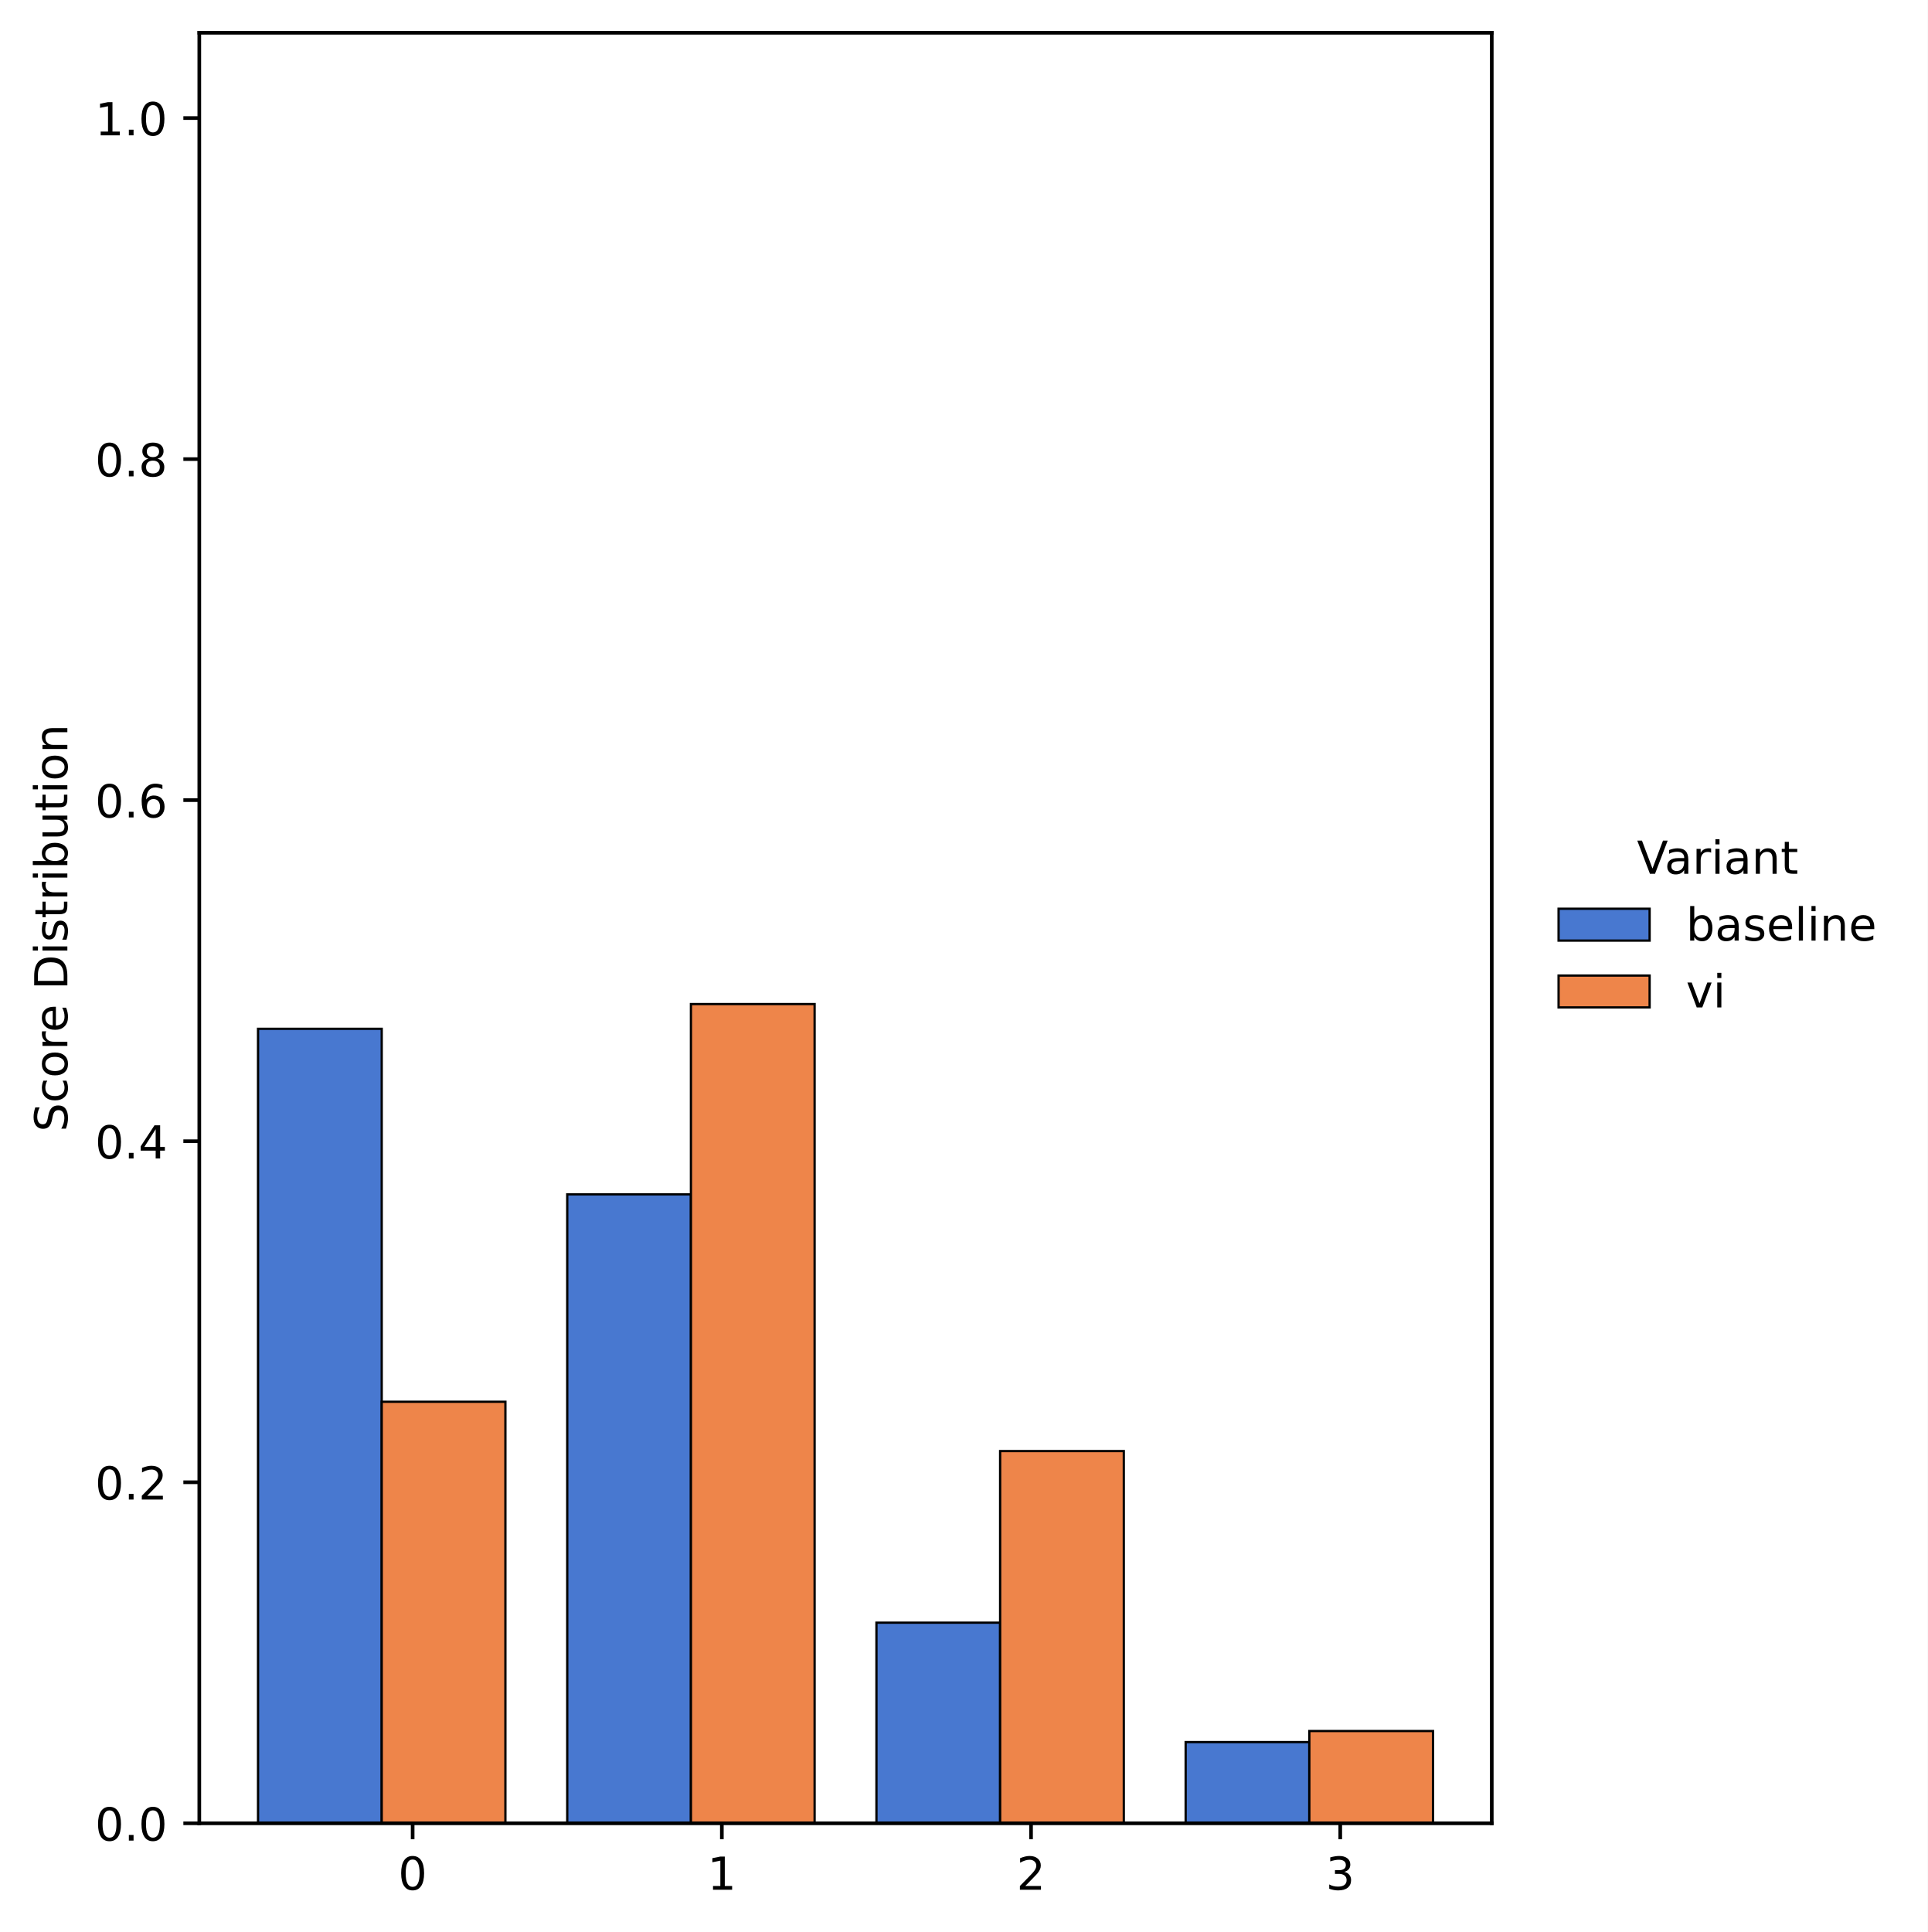
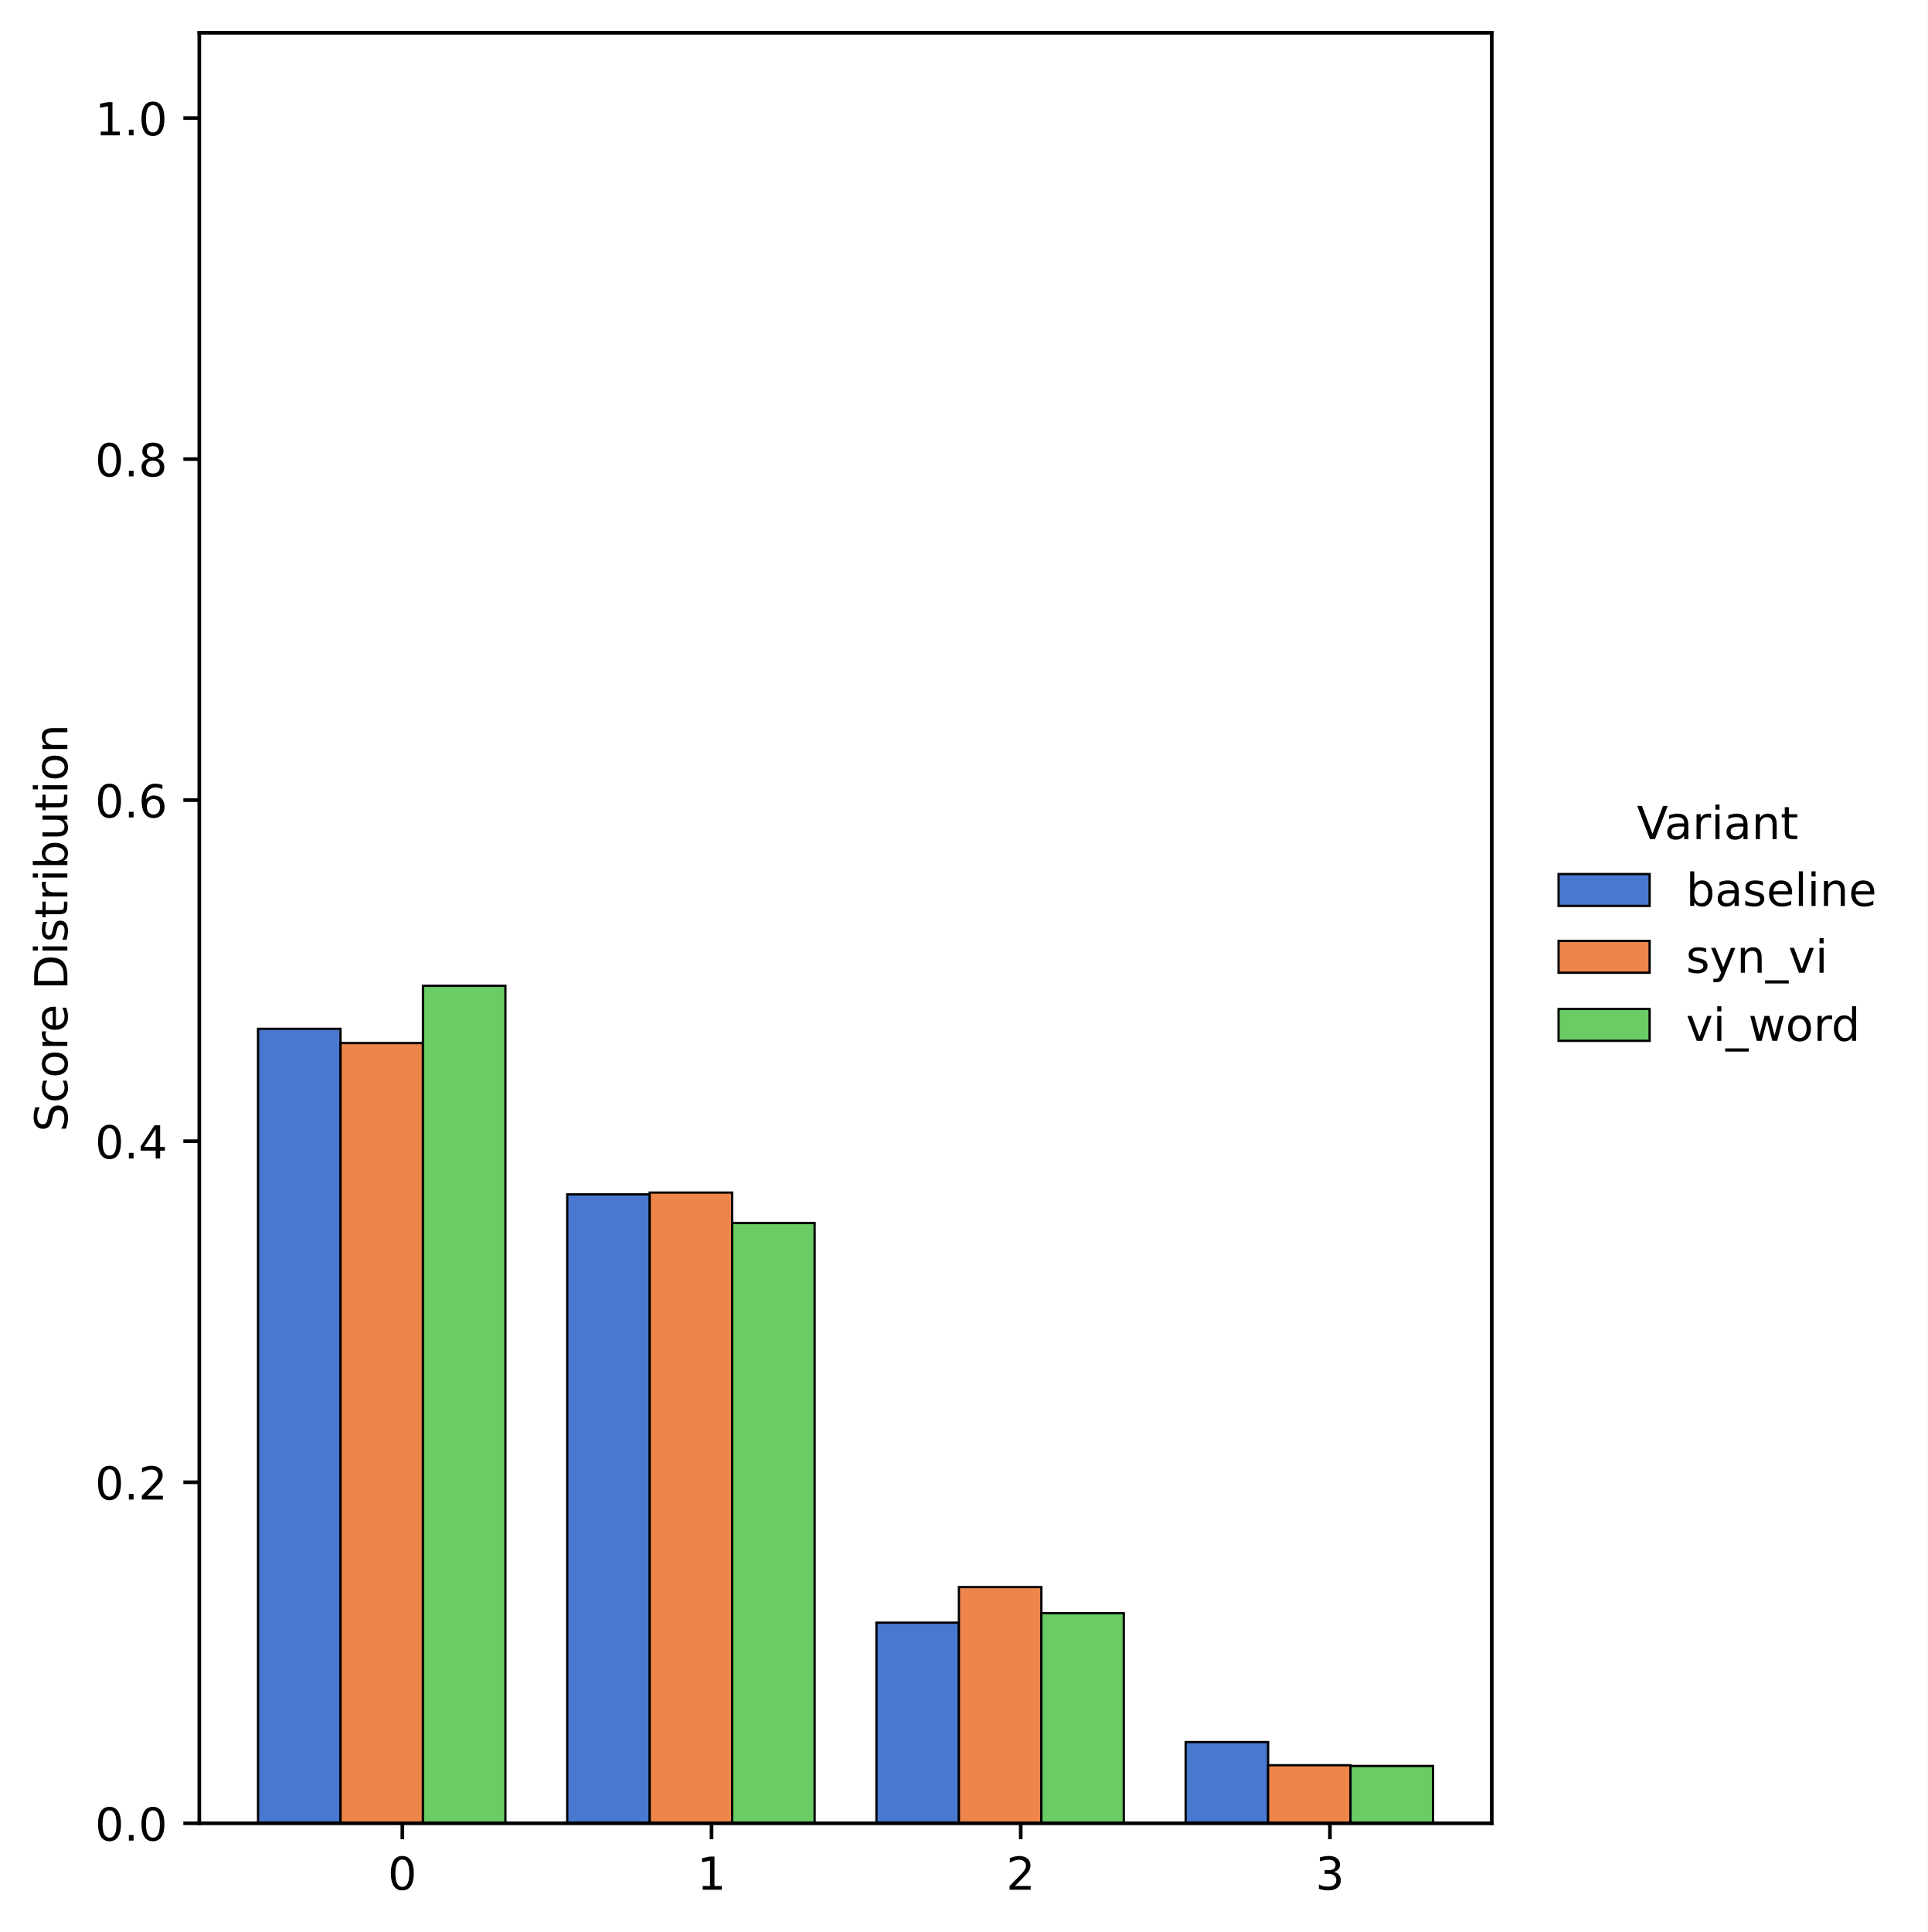
<svg xmlns="http://www.w3.org/2000/svg" xmlns:xlink="http://www.w3.org/1999/xlink" width="423.48pt" height="424.398pt" viewBox="0 0 423.48 424.398" version="1.1">
  <defs>
    <style type="text/css">*{stroke-linejoin: round; stroke-linecap: butt}</style>
  </defs>
  <g id="figure_1">
    <g id="patch_1">
      <path d="M -0 424.398  L 423.48 424.398  L 423.48 0  L -0 0  z " style="fill: #ffffff" />
    </g>
    <g id="axes_1">
      <g id="patch_2">
        <path d="M 43.781 400.52  L 327.715 400.52  L 327.715 7.2  L 43.781 7.2  z " style="fill: #ffffff" />
      </g>
      <g id="patch_3">
-         <path d="M 56.687 400.52  L 83.858 400.52  L 83.858 225.991  L 56.687 225.991  z " clip-path="url(#pf0d350cd93)" style="fill: #4878d0; stroke: #000000; stroke-width: 0.5; stroke-linejoin: miter" />
+         <path d="M 56.687 400.52  L 74.801 400.52  L 74.801 225.991  L 56.687 225.991  z " clip-path="url(#pb1e005e151)" style="fill: #4878d0; stroke: #000000; stroke-width: 0.5; stroke-linejoin: miter" />
      </g>
      <g id="patch_4">
-         <path d="M 124.614 400.52  L 151.785 400.52  L 151.785 262.366  L 124.614 262.366  z " clip-path="url(#pf0d350cd93)" style="fill: #4878d0; stroke: #000000; stroke-width: 0.5; stroke-linejoin: miter" />
+         <path d="M 124.614 400.52  L 142.728 400.52  L 142.728 262.366  L 124.614 262.366  z " clip-path="url(#pb1e005e151)" style="fill: #4878d0; stroke: #000000; stroke-width: 0.5; stroke-linejoin: miter" />
      </g>
      <g id="patch_5">
-         <path d="M 192.541 400.52  L 219.712 400.52  L 219.712 356.451  L 192.541 356.451  z " clip-path="url(#pf0d350cd93)" style="fill: #4878d0; stroke: #000000; stroke-width: 0.5; stroke-linejoin: miter" />
+         <path d="M 192.541 400.52  L 210.655 400.52  L 210.655 356.451  L 192.541 356.451  z " clip-path="url(#pb1e005e151)" style="fill: #4878d0; stroke: #000000; stroke-width: 0.5; stroke-linejoin: miter" />
      </g>
      <g id="patch_6">
-         <path d="M 260.468 400.52  L 287.638 400.52  L 287.638 382.682  L 260.468 382.682  z " clip-path="url(#pf0d350cd93)" style="fill: #4878d0; stroke: #000000; stroke-width: 0.5; stroke-linejoin: miter" />
+         <path d="M 260.468 400.52  L 278.582 400.52  L 278.582 382.682  L 260.468 382.682  z " clip-path="url(#pb1e005e151)" style="fill: #4878d0; stroke: #000000; stroke-width: 0.5; stroke-linejoin: miter" />
      </g>
      <g id="patch_7">
-         <path d="M 83.858 400.52  L 111.029 400.52  L 111.029 307.921  L 83.858 307.921  z " clip-path="url(#pf0d350cd93)" style="fill: #ee854a; stroke: #000000; stroke-width: 0.5; stroke-linejoin: miter" />
+         <path d="M 74.801 400.52  L 92.915 400.52  L 92.915 229.124  L 74.801 229.124  z " clip-path="url(#pb1e005e151)" style="fill: #ee854a; stroke: #000000; stroke-width: 0.5; stroke-linejoin: miter" />
      </g>
      <g id="patch_8">
-         <path d="M 151.785 400.52  L 178.956 400.52  L 178.956 220.563  L 151.785 220.563  z " clip-path="url(#pf0d350cd93)" style="fill: #ee854a; stroke: #000000; stroke-width: 0.5; stroke-linejoin: miter" />
+         <path d="M 142.728 400.52  L 160.842 400.52  L 160.842 261.97  L 142.728 261.97  z " clip-path="url(#pb1e005e151)" style="fill: #ee854a; stroke: #000000; stroke-width: 0.5; stroke-linejoin: miter" />
      </g>
      <g id="patch_9">
-         <path d="M 219.712 400.52  L 246.882 400.52  L 246.882 318.753  L 219.712 318.753  z " clip-path="url(#pf0d350cd93)" style="fill: #ee854a; stroke: #000000; stroke-width: 0.5; stroke-linejoin: miter" />
+         <path d="M 210.655 400.52  L 228.769 400.52  L 228.769 348.629  L 210.655 348.629  z " clip-path="url(#pb1e005e151)" style="fill: #ee854a; stroke: #000000; stroke-width: 0.5; stroke-linejoin: miter" />
      </g>
      <g id="patch_10">
-         <path d="M 287.638 400.52  L 314.809 400.52  L 314.809 380.253  L 287.638 380.253  z " clip-path="url(#pf0d350cd93)" style="fill: #ee854a; stroke: #000000; stroke-width: 0.5; stroke-linejoin: miter" />
+         <path d="M 278.582 400.52  L 296.695 400.52  L 296.695 387.766  L 278.582 387.766  z " clip-path="url(#pb1e005e151)" style="fill: #ee854a; stroke: #000000; stroke-width: 0.5; stroke-linejoin: miter" />
+       </g>
+       <g id="patch_11">
+         <path d="M 92.915 400.52  L 111.029 400.52  L 111.029 216.547  L 92.915 216.547  z " clip-path="url(#pb1e005e151)" style="fill: #6acc64; stroke: #000000; stroke-width: 0.5; stroke-linejoin: miter" />
+       </g>
+       <g id="patch_12">
+         <path d="M 160.842 400.52  L 178.956 400.52  L 178.956 268.661  L 160.842 268.661  z " clip-path="url(#pb1e005e151)" style="fill: #6acc64; stroke: #000000; stroke-width: 0.5; stroke-linejoin: miter" />
+       </g>
+       <g id="patch_13">
+         <path d="M 228.769 400.52  L 246.882 400.52  L 246.882 354.352  L 228.769 354.352  z " clip-path="url(#pb1e005e151)" style="fill: #6acc64; stroke: #000000; stroke-width: 0.5; stroke-linejoin: miter" />
+       </g>
+       <g id="patch_14">
+         <path d="M 296.695 400.52  L 314.809 400.52  L 314.809 387.929  L 296.695 387.929  z " clip-path="url(#pb1e005e151)" style="fill: #6acc64; stroke: #000000; stroke-width: 0.5; stroke-linejoin: miter" />
      </g>
      <g id="matplotlib.axis_1">
        <g id="xtick_1">
          <g id="line2d_1">
            <defs>
-               <path id="m35178a97bd" d="M 0 0  L 0 3.5  " style="stroke: #000000; stroke-width: 0.8" />
-             </defs>
-             <g>
-               <use xlink:href="#m35178a97bd" x="90.651" y="400.52" style="stroke: #000000; stroke-width: 0.8" />
+               <path id="mbd54c2c7ba" d="M 0 0  L 0 3.5  " style="stroke: #000000; stroke-width: 0.8" />
+             </defs>
+             <g>
+               <use xlink:href="#mbd54c2c7ba" x="88.387" y="400.52" style="stroke: #000000; stroke-width: 0.8" />
            </g>
          </g>
          <g id="text_1">
-             <g transform="translate(87.46949 415.1184) scale(0.1 -0.1)">
+             <g transform="translate(85.20526 415.1184) scale(0.1 -0.1)">
              <defs>
                <path id="DejaVuSans-30" d="M 2034 4250  Q 1547 4250 1301 3770  Q 1056 3291 1056 2328  Q 1056 1369 1301 889  Q 1547 409 2034 409  Q 2525 409 2770 889  Q 3016 1369 3016 2328  Q 3016 3291 2770 3770  Q 2525 4250 2034 4250  z M 2034 4750  Q 2819 4750 3233 4129  Q 3647 3509 3647 2328  Q 3647 1150 3233 529  Q 2819 -91 2034 -91  Q 1250 -91 836 529  Q 422 1150 422 2328  Q 422 3509 836 4129  Q 1250 4750 2034 4750  z " transform="scale(0.015625)" />
              </defs>
              <use xlink:href="#DejaVuSans-30" />
            </g>
          </g>
        </g>
        <g id="xtick_2">
          <g id="line2d_2">
            <g>
-               <use xlink:href="#m35178a97bd" x="158.578" y="400.52" style="stroke: #000000; stroke-width: 0.8" />
+               <use xlink:href="#mbd54c2c7ba" x="156.313" y="400.52" style="stroke: #000000; stroke-width: 0.8" />
            </g>
          </g>
          <g id="text_2">
-             <g transform="translate(155.3963 415.1184) scale(0.1 -0.1)">
+             <g transform="translate(153.1321 415.1184) scale(0.1 -0.1)">
              <defs>
                <path id="DejaVuSans-31" d="M 794 531  L 1825 531  L 1825 4091  L 703 3866  L 703 4441  L 1819 4666  L 2450 4666  L 2450 531  L 3481 531  L 3481 0  L 794 0  L 794 531  z " transform="scale(0.015625)" />
              </defs>
              <use xlink:href="#DejaVuSans-31" />
            </g>
          </g>
        </g>
        <g id="xtick_3">
          <g id="line2d_3">
            <g>
-               <use xlink:href="#m35178a97bd" x="226.504" y="400.52" style="stroke: #000000; stroke-width: 0.8" />
+               <use xlink:href="#mbd54c2c7ba" x="224.24" y="400.52" style="stroke: #000000; stroke-width: 0.8" />
            </g>
          </g>
          <g id="text_3">
-             <g transform="translate(223.3231 415.1184) scale(0.1 -0.1)">
+             <g transform="translate(221.0589 415.1184) scale(0.1 -0.1)">
              <defs>
                <path id="DejaVuSans-32" d="M 1228 531  L 3431 531  L 3431 0  L 469 0  L 469 531  Q 828 903 1448 1529  Q 2069 2156 2228 2338  Q 2531 2678 2651 2914  Q 2772 3150 2772 3378  Q 2772 3750 2511 3984  Q 2250 4219 1831 4219  Q 1534 4219 1204 4116  Q 875 4013 500 3803  L 500 4441  Q 881 4594 1212 4672  Q 1544 4750 1819 4750  Q 2544 4750 2975 4387  Q 3406 4025 3406 3419  Q 3406 3131 3298 2873  Q 3191 2616 2906 2266  Q 2828 2175 2409 1742  Q 1991 1309 1228 531  z " transform="scale(0.015625)" />
              </defs>
              <use xlink:href="#DejaVuSans-32" />
            </g>
          </g>
        </g>
        <g id="xtick_4">
          <g id="line2d_4">
            <g>
-               <use xlink:href="#m35178a97bd" x="294.431" y="400.52" style="stroke: #000000; stroke-width: 0.8" />
+               <use xlink:href="#mbd54c2c7ba" x="292.167" y="400.52" style="stroke: #000000; stroke-width: 0.8" />
            </g>
          </g>
          <g id="text_4">
-             <g transform="translate(291.2499 415.1184) scale(0.1 -0.1)">
+             <g transform="translate(288.9856 415.1184) scale(0.1 -0.1)">
              <defs>
                <path id="DejaVuSans-33" d="M 2597 2516  Q 3050 2419 3304 2112  Q 3559 1806 3559 1356  Q 3559 666 3084 287  Q 2609 -91 1734 -91  Q 1441 -91 1130 -33  Q 819 25 488 141  L 488 750  Q 750 597 1062 519  Q 1375 441 1716 441  Q 2309 441 2620 675  Q 2931 909 2931 1356  Q 2931 1769 2642 2001  Q 2353 2234 1838 2234  L 1294 2234  L 1294 2753  L 1863 2753  Q 2328 2753 2575 2939  Q 2822 3125 2822 3475  Q 2822 3834 2567 4026  Q 2313 4219 1838 4219  Q 1578 4219 1281 4162  Q 984 4106 628 3988  L 628 4550  Q 988 4650 1302 4700  Q 1616 4750 1894 4750  Q 2613 4750 3031 4423  Q 3450 4097 3450 3541  Q 3450 3153 3228 2886  Q 3006 2619 2597 2516  z " transform="scale(0.015625)" />
              </defs>
              <use xlink:href="#DejaVuSans-33" />
            </g>
          </g>
        </g>
      </g>
      <g id="matplotlib.axis_2">
        <g id="ytick_1">
          <g id="line2d_5">
            <defs>
-               <path id="m195c9155b4" d="M 0 0  L -3.5 0  " style="stroke: #000000; stroke-width: 0.8" />
-             </defs>
-             <g>
-               <use xlink:href="#m195c9155b4" x="43.781" y="400.52" style="stroke: #000000; stroke-width: 0.8" />
+               <path id="m8b9931a66c" d="M 0 0  L -3.5 0  " style="stroke: #000000; stroke-width: 0.8" />
+             </defs>
+             <g>
+               <use xlink:href="#m8b9931a66c" x="43.781" y="400.52" style="stroke: #000000; stroke-width: 0.8" />
            </g>
          </g>
          <g id="text_5">
            <g transform="translate(20.87813 404.3192) scale(0.1 -0.1)">
              <defs>
                <path id="DejaVuSans-2e" d="M 684 794  L 1344 794  L 1344 0  L 684 0  L 684 794  z " transform="scale(0.015625)" />
              </defs>
              <use xlink:href="#DejaVuSans-30" />
              <use xlink:href="#DejaVuSans-2e" transform="translate(63.62305 0)" />
              <use xlink:href="#DejaVuSans-30" transform="translate(95.41016 0)" />
            </g>
          </g>
        </g>
        <g id="ytick_2">
          <g id="line2d_6">
            <g>
-               <use xlink:href="#m195c9155b4" x="43.781" y="325.602" style="stroke: #000000; stroke-width: 0.8" />
+               <use xlink:href="#m8b9931a66c" x="43.781" y="325.602" style="stroke: #000000; stroke-width: 0.8" />
            </g>
          </g>
          <g id="text_6">
            <g transform="translate(20.87813 329.4011) scale(0.1 -0.1)">
              <use xlink:href="#DejaVuSans-30" />
              <use xlink:href="#DejaVuSans-2e" transform="translate(63.62305 0)" />
              <use xlink:href="#DejaVuSans-32" transform="translate(95.41016 0)" />
            </g>
          </g>
        </g>
        <g id="ytick_3">
          <g id="line2d_7">
            <g>
-               <use xlink:href="#m195c9155b4" x="43.781" y="250.684" style="stroke: #000000; stroke-width: 0.8" />
+               <use xlink:href="#m8b9931a66c" x="43.781" y="250.684" style="stroke: #000000; stroke-width: 0.8" />
            </g>
          </g>
          <g id="text_7">
            <g transform="translate(20.87813 254.483) scale(0.1 -0.1)">
              <defs>
                <path id="DejaVuSans-34" d="M 2419 4116  L 825 1625  L 2419 1625  L 2419 4116  z M 2253 4666  L 3047 4666  L 3047 1625  L 3713 1625  L 3713 1100  L 3047 1100  L 3047 0  L 2419 0  L 2419 1100  L 313 1100  L 313 1709  L 2253 4666  z " transform="scale(0.015625)" />
              </defs>
              <use xlink:href="#DejaVuSans-30" />
              <use xlink:href="#DejaVuSans-2e" transform="translate(63.62305 0)" />
              <use xlink:href="#DejaVuSans-34" transform="translate(95.41016 0)" />
            </g>
          </g>
        </g>
        <g id="ytick_4">
          <g id="line2d_8">
            <g>
-               <use xlink:href="#m195c9155b4" x="43.781" y="175.766" style="stroke: #000000; stroke-width: 0.8" />
+               <use xlink:href="#m8b9931a66c" x="43.781" y="175.766" style="stroke: #000000; stroke-width: 0.8" />
            </g>
          </g>
          <g id="text_8">
            <g transform="translate(20.87813 179.5649) scale(0.1 -0.1)">
              <defs>
                <path id="DejaVuSans-36" d="M 2113 2584  Q 1688 2584 1439 2293  Q 1191 2003 1191 1497  Q 1191 994 1439 701  Q 1688 409 2113 409  Q 2538 409 2786 701  Q 3034 994 3034 1497  Q 3034 2003 2786 2293  Q 2538 2584 2113 2584  z M 3366 4563  L 3366 3988  Q 3128 4100 2886 4159  Q 2644 4219 2406 4219  Q 1781 4219 1451 3797  Q 1122 3375 1075 2522  Q 1259 2794 1537 2939  Q 1816 3084 2150 3084  Q 2853 3084 3261 2657  Q 3669 2231 3669 1497  Q 3669 778 3244 343  Q 2819 -91 2113 -91  Q 1303 -91 875 529  Q 447 1150 447 2328  Q 447 3434 972 4092  Q 1497 4750 2381 4750  Q 2619 4750 2861 4703  Q 3103 4656 3366 4563  z " transform="scale(0.015625)" />
              </defs>
              <use xlink:href="#DejaVuSans-30" />
              <use xlink:href="#DejaVuSans-2e" transform="translate(63.62305 0)" />
              <use xlink:href="#DejaVuSans-36" transform="translate(95.41016 0)" />
            </g>
          </g>
        </g>
        <g id="ytick_5">
          <g id="line2d_9">
            <g>
-               <use xlink:href="#m195c9155b4" x="43.781" y="100.848" style="stroke: #000000; stroke-width: 0.8" />
+               <use xlink:href="#m8b9931a66c" x="43.781" y="100.848" style="stroke: #000000; stroke-width: 0.8" />
            </g>
          </g>
          <g id="text_9">
            <g transform="translate(20.87813 104.6468) scale(0.1 -0.1)">
              <defs>
                <path id="DejaVuSans-38" d="M 2034 2216  Q 1584 2216 1326 1975  Q 1069 1734 1069 1313  Q 1069 891 1326 650  Q 1584 409 2034 409  Q 2484 409 2743 651  Q 3003 894 3003 1313  Q 3003 1734 2745 1975  Q 2488 2216 2034 2216  z M 1403 2484  Q 997 2584 770 2862  Q 544 3141 544 3541  Q 544 4100 942 4425  Q 1341 4750 2034 4750  Q 2731 4750 3128 4425  Q 3525 4100 3525 3541  Q 3525 3141 3298 2862  Q 3072 2584 2669 2484  Q 3125 2378 3379 2068  Q 3634 1759 3634 1313  Q 3634 634 3220 271  Q 2806 -91 2034 -91  Q 1263 -91 848 271  Q 434 634 434 1313  Q 434 1759 690 2068  Q 947 2378 1403 2484  z M 1172 3481  Q 1172 3119 1398 2916  Q 1625 2713 2034 2713  Q 2441 2713 2670 2916  Q 2900 3119 2900 3481  Q 2900 3844 2670 4047  Q 2441 4250 2034 4250  Q 1625 4250 1398 4047  Q 1172 3844 1172 3481  z " transform="scale(0.015625)" />
              </defs>
              <use xlink:href="#DejaVuSans-30" />
              <use xlink:href="#DejaVuSans-2e" transform="translate(63.62305 0)" />
              <use xlink:href="#DejaVuSans-38" transform="translate(95.41016 0)" />
            </g>
          </g>
        </g>
        <g id="ytick_6">
          <g id="line2d_10">
            <g>
-               <use xlink:href="#m195c9155b4" x="43.781" y="25.93" style="stroke: #000000; stroke-width: 0.8" />
+               <use xlink:href="#m8b9931a66c" x="43.781" y="25.93" style="stroke: #000000; stroke-width: 0.8" />
            </g>
          </g>
          <g id="text_10">
            <g transform="translate(20.87813 29.72874) scale(0.1 -0.1)">
              <use xlink:href="#DejaVuSans-31" />
              <use xlink:href="#DejaVuSans-2e" transform="translate(63.62305 0)" />
              <use xlink:href="#DejaVuSans-30" transform="translate(95.41016 0)" />
            </g>
          </g>
        </g>
        <g id="text_11">
          <g transform="translate(14.79844 248.6202) rotate(-90) scale(0.1 -0.1)">
            <defs>
              <path id="DejaVuSans-53" d="M 3425 4513  L 3425 3897  Q 3066 4069 2747 4153  Q 2428 4238 2131 4238  Q 1616 4238 1336 4038  Q 1056 3838 1056 3469  Q 1056 3159 1242 3001  Q 1428 2844 1947 2747  L 2328 2669  Q 3034 2534 3370 2195  Q 3706 1856 3706 1288  Q 3706 609 3251 259  Q 2797 -91 1919 -91  Q 1588 -91 1214 -16  Q 841 59 441 206  L 441 856  Q 825 641 1194 531  Q 1563 422 1919 422  Q 2459 422 2753 634  Q 3047 847 3047 1241  Q 3047 1584 2836 1778  Q 2625 1972 2144 2069  L 1759 2144  Q 1053 2284 737 2584  Q 422 2884 422 3419  Q 422 4038 858 4394  Q 1294 4750 2059 4750  Q 2388 4750 2728 4690  Q 3069 4631 3425 4513  z " transform="scale(0.015625)" />
              <path id="DejaVuSans-63" d="M 3122 3366  L 3122 2828  Q 2878 2963 2633 3030  Q 2388 3097 2138 3097  Q 1578 3097 1268 2742  Q 959 2388 959 1747  Q 959 1106 1268 751  Q 1578 397 2138 397  Q 2388 397 2633 464  Q 2878 531 3122 666  L 3122 134  Q 2881 22 2623 -34  Q 2366 -91 2075 -91  Q 1284 -91 818 406  Q 353 903 353 1747  Q 353 2603 823 3093  Q 1294 3584 2113 3584  Q 2378 3584 2631 3529  Q 2884 3475 3122 3366  z " transform="scale(0.015625)" />
              <path id="DejaVuSans-6f" d="M 1959 3097  Q 1497 3097 1228 2736  Q 959 2375 959 1747  Q 959 1119 1226 758  Q 1494 397 1959 397  Q 2419 397 2687 759  Q 2956 1122 2956 1747  Q 2956 2369 2687 2733  Q 2419 3097 1959 3097  z M 1959 3584  Q 2709 3584 3137 3096  Q 3566 2609 3566 1747  Q 3566 888 3137 398  Q 2709 -91 1959 -91  Q 1206 -91 779 398  Q 353 888 353 1747  Q 353 2609 779 3096  Q 1206 3584 1959 3584  z " transform="scale(0.015625)" />
              <path id="DejaVuSans-72" d="M 2631 2963  Q 2534 3019 2420 3045  Q 2306 3072 2169 3072  Q 1681 3072 1420 2755  Q 1159 2438 1159 1844  L 1159 0  L 581 0  L 581 3500  L 1159 3500  L 1159 2956  Q 1341 3275 1631 3429  Q 1922 3584 2338 3584  Q 2397 3584 2469 3576  Q 2541 3569 2628 3553  L 2631 2963  z " transform="scale(0.015625)" />
              <path id="DejaVuSans-65" d="M 3597 1894  L 3597 1613  L 953 1613  Q 991 1019 1311 708  Q 1631 397 2203 397  Q 2534 397 2845 478  Q 3156 559 3463 722  L 3463 178  Q 3153 47 2828 -22  Q 2503 -91 2169 -91  Q 1331 -91 842 396  Q 353 884 353 1716  Q 353 2575 817 3079  Q 1281 3584 2069 3584  Q 2775 3584 3186 3129  Q 3597 2675 3597 1894  z M 3022 2063  Q 3016 2534 2758 2815  Q 2500 3097 2075 3097  Q 1594 3097 1305 2825  Q 1016 2553 972 2059  L 3022 2063  z " transform="scale(0.015625)" />
              <path id="DejaVuSans-20" transform="scale(0.015625)" />
              <path id="DejaVuSans-44" d="M 1259 4147  L 1259 519  L 2022 519  Q 2988 519 3436 956  Q 3884 1394 3884 2338  Q 3884 3275 3436 3711  Q 2988 4147 2022 4147  L 1259 4147  z M 628 4666  L 1925 4666  Q 3281 4666 3915 4102  Q 4550 3538 4550 2338  Q 4550 1131 3912 565  Q 3275 0 1925 0  L 628 0  L 628 4666  z " transform="scale(0.015625)" />
              <path id="DejaVuSans-69" d="M 603 3500  L 1178 3500  L 1178 0  L 603 0  L 603 3500  z M 603 4863  L 1178 4863  L 1178 4134  L 603 4134  L 603 4863  z " transform="scale(0.015625)" />
              <path id="DejaVuSans-73" d="M 2834 3397  L 2834 2853  Q 2591 2978 2328 3040  Q 2066 3103 1784 3103  Q 1356 3103 1142 2972  Q 928 2841 928 2578  Q 928 2378 1081 2264  Q 1234 2150 1697 2047  L 1894 2003  Q 2506 1872 2764 1633  Q 3022 1394 3022 966  Q 3022 478 2636 193  Q 2250 -91 1575 -91  Q 1294 -91 989 -36  Q 684 19 347 128  L 347 722  Q 666 556 975 473  Q 1284 391 1588 391  Q 1994 391 2212 530  Q 2431 669 2431 922  Q 2431 1156 2273 1281  Q 2116 1406 1581 1522  L 1381 1569  Q 847 1681 609 1914  Q 372 2147 372 2553  Q 372 3047 722 3315  Q 1072 3584 1716 3584  Q 2034 3584 2315 3537  Q 2597 3491 2834 3397  z " transform="scale(0.015625)" />
              <path id="DejaVuSans-74" d="M 1172 4494  L 1172 3500  L 2356 3500  L 2356 3053  L 1172 3053  L 1172 1153  Q 1172 725 1289 603  Q 1406 481 1766 481  L 2356 481  L 2356 0  L 1766 0  Q 1100 0 847 248  Q 594 497 594 1153  L 594 3053  L 172 3053  L 172 3500  L 594 3500  L 594 4494  L 1172 4494  z " transform="scale(0.015625)" />
              <path id="DejaVuSans-62" d="M 3116 1747  Q 3116 2381 2855 2742  Q 2594 3103 2138 3103  Q 1681 3103 1420 2742  Q 1159 2381 1159 1747  Q 1159 1113 1420 752  Q 1681 391 2138 391  Q 2594 391 2855 752  Q 3116 1113 3116 1747  z M 1159 2969  Q 1341 3281 1617 3432  Q 1894 3584 2278 3584  Q 2916 3584 3314 3078  Q 3713 2572 3713 1747  Q 3713 922 3314 415  Q 2916 -91 2278 -91  Q 1894 -91 1617 61  Q 1341 213 1159 525  L 1159 0  L 581 0  L 581 4863  L 1159 4863  L 1159 2969  z " transform="scale(0.015625)" />
              <path id="DejaVuSans-75" d="M 544 1381  L 544 3500  L 1119 3500  L 1119 1403  Q 1119 906 1312 657  Q 1506 409 1894 409  Q 2359 409 2629 706  Q 2900 1003 2900 1516  L 2900 3500  L 3475 3500  L 3475 0  L 2900 0  L 2900 538  Q 2691 219 2414 64  Q 2138 -91 1772 -91  Q 1169 -91 856 284  Q 544 659 544 1381  z M 1991 3584  L 1991 3584  z " transform="scale(0.015625)" />
              <path id="DejaVuSans-6e" d="M 3513 2113  L 3513 0  L 2938 0  L 2938 2094  Q 2938 2591 2744 2837  Q 2550 3084 2163 3084  Q 1697 3084 1428 2787  Q 1159 2491 1159 1978  L 1159 0  L 581 0  L 581 3500  L 1159 3500  L 1159 2956  Q 1366 3272 1645 3428  Q 1925 3584 2291 3584  Q 2894 3584 3203 3211  Q 3513 2838 3513 2113  z " transform="scale(0.015625)" />
            </defs>
            <use xlink:href="#DejaVuSans-53" />
            <use xlink:href="#DejaVuSans-63" transform="translate(63.47656 0)" />
            <use xlink:href="#DejaVuSans-6f" transform="translate(118.457 0)" />
            <use xlink:href="#DejaVuSans-72" transform="translate(179.6387 0)" />
            <use xlink:href="#DejaVuSans-65" transform="translate(218.502 0)" />
            <use xlink:href="#DejaVuSans-20" transform="translate(280.0254 0)" />
            <use xlink:href="#DejaVuSans-44" transform="translate(311.8125 0)" />
            <use xlink:href="#DejaVuSans-69" transform="translate(388.8145 0)" />
            <use xlink:href="#DejaVuSans-73" transform="translate(416.5977 0)" />
            <use xlink:href="#DejaVuSans-74" transform="translate(468.6973 0)" />
            <use xlink:href="#DejaVuSans-72" transform="translate(507.9062 0)" />
            <use xlink:href="#DejaVuSans-69" transform="translate(549.0195 0)" />
            <use xlink:href="#DejaVuSans-62" transform="translate(576.8027 0)" />
            <use xlink:href="#DejaVuSans-75" transform="translate(640.2793 0)" />
            <use xlink:href="#DejaVuSans-74" transform="translate(703.6582 0)" />
            <use xlink:href="#DejaVuSans-69" transform="translate(742.8672 0)" />
            <use xlink:href="#DejaVuSans-6f" transform="translate(770.6504 0)" />
            <use xlink:href="#DejaVuSans-6e" transform="translate(831.832 0)" />
          </g>
        </g>
      </g>
-       <g id="patch_11">
+       <g id="patch_15">
        <path d="M 43.781 400.52  L 43.781 7.2  " style="fill: none; stroke: #000000; stroke-width: 0.8; stroke-linejoin: miter; stroke-linecap: square" />
      </g>
-       <g id="patch_12">
+       <g id="patch_16">
        <path d="M 327.715 400.52  L 327.715 7.2  " style="fill: none; stroke: #000000; stroke-width: 0.8; stroke-linejoin: miter; stroke-linecap: square" />
      </g>
-       <g id="patch_13">
+       <g id="patch_17">
        <path d="M 43.781 400.52  L 327.715 400.52  " style="fill: none; stroke: #000000; stroke-width: 0.8; stroke-linejoin: miter; stroke-linecap: square" />
      </g>
-       <g id="patch_14">
+       <g id="patch_18">
        <path d="M 43.781 7.2  L 327.715 7.2  " style="fill: none; stroke: #000000; stroke-width: 0.8; stroke-linejoin: miter; stroke-linecap: square" />
      </g>
      <g id="text_12">
-         <g style="fill: #ffffff" transform="translate(64.70629 221.2052) scale(0.05 -0.05)">
+         <g style="fill: #ffffff" transform="translate(60.17784 221.2052) scale(0.05 -0.05)">
          <defs>
            <path id="DejaVuSans-37" d="M 525 4666  L 3525 4666  L 3525 4397  L 1831 0  L 1172 0  L 2766 4134  L 525 4134  L 525 4666  z " transform="scale(0.015625)" />
          </defs>
          <use xlink:href="#DejaVuSans-30" />
          <use xlink:href="#DejaVuSans-2e" transform="translate(63.62305 0)" />
          <use xlink:href="#DejaVuSans-34" transform="translate(95.41016 0)" />
          <use xlink:href="#DejaVuSans-37" transform="translate(159.0332 0)" />
        </g>
      </g>
      <g id="text_13">
-         <g style="fill: #ffffff" transform="translate(132.6331 257.58) scale(0.05 -0.05)">
+         <g style="fill: #ffffff" transform="translate(128.1046 257.58) scale(0.05 -0.05)">
          <use xlink:href="#DejaVuSans-30" />
          <use xlink:href="#DejaVuSans-2e" transform="translate(63.62305 0)" />
          <use xlink:href="#DejaVuSans-33" transform="translate(95.41016 0)" />
          <use xlink:href="#DejaVuSans-37" transform="translate(159.0332 0)" />
        </g>
      </g>
      <g id="text_14">
-         <g style="fill: #ffffff" transform="translate(200.5599 351.6648) scale(0.05 -0.05)">
+         <g style="fill: #ffffff" transform="translate(196.0314 351.6648) scale(0.05 -0.05)">
          <use xlink:href="#DejaVuSans-30" />
          <use xlink:href="#DejaVuSans-2e" transform="translate(63.62305 0)" />
          <use xlink:href="#DejaVuSans-31" transform="translate(95.41016 0)" />
          <use xlink:href="#DejaVuSans-32" transform="translate(159.0332 0)" />
        </g>
      </g>
      <g id="text_15">
-         <g style="fill: #ffffff" transform="translate(268.4867 377.8966) scale(0.05 -0.05)">
+         <g style="fill: #ffffff" transform="translate(263.9582 377.8966) scale(0.05 -0.05)">
          <defs>
            <path id="DejaVuSans-35" d="M 691 4666  L 3169 4666  L 3169 4134  L 1269 4134  L 1269 2991  Q 1406 3038 1543 3061  Q 1681 3084 1819 3084  Q 2600 3084 3056 2656  Q 3513 2228 3513 1497  Q 3513 744 3044 326  Q 2575 -91 1722 -91  Q 1428 -91 1123 -41  Q 819 9 494 109  L 494 744  Q 775 591 1075 516  Q 1375 441 1709 441  Q 2250 441 2565 725  Q 2881 1009 2881 1497  Q 2881 1984 2565 2268  Q 2250 2553 1709 2553  Q 1456 2553 1204 2497  Q 953 2441 691 2322  L 691 4666  z " transform="scale(0.015625)" />
          </defs>
          <use xlink:href="#DejaVuSans-30" />
          <use xlink:href="#DejaVuSans-2e" transform="translate(63.62305 0)" />
          <use xlink:href="#DejaVuSans-30" transform="translate(95.41016 0)" />
          <use xlink:href="#DejaVuSans-35" transform="translate(159.0332 0)" />
        </g>
      </g>
      <g id="text_16">
-         <g style="fill: #ffffff" transform="translate(91.87701 303.1349) scale(0.05 -0.05)">
-           <use xlink:href="#DejaVuSans-30" />
-           <use xlink:href="#DejaVuSans-2e" transform="translate(63.62305 0)" />
-           <use xlink:href="#DejaVuSans-32" transform="translate(95.41016 0)" />
+         <g style="fill: #ffffff" transform="translate(78.29165 224.3381) scale(0.05 -0.05)">
+           <use xlink:href="#DejaVuSans-30" />
+           <use xlink:href="#DejaVuSans-2e" transform="translate(63.62305 0)" />
+           <use xlink:href="#DejaVuSans-34" transform="translate(95.41016 0)" />
+           <use xlink:href="#DejaVuSans-36" transform="translate(159.0332 0)" />
+         </g>
+       </g>
+       <g id="text_17">
+         <g style="fill: #ffffff" transform="translate(146.2184 257.1847) scale(0.05 -0.05)">
+           <use xlink:href="#DejaVuSans-30" />
+           <use xlink:href="#DejaVuSans-2e" transform="translate(63.62305 0)" />
+           <use xlink:href="#DejaVuSans-33" transform="translate(95.41016 0)" />
+           <use xlink:href="#DejaVuSans-37" transform="translate(159.0332 0)" />
+         </g>
+       </g>
+       <g id="text_18">
+         <g style="fill: #ffffff" transform="translate(214.1452 343.8437) scale(0.05 -0.05)">
+           <use xlink:href="#DejaVuSans-30" />
+           <use xlink:href="#DejaVuSans-2e" transform="translate(63.62305 0)" />
+           <use xlink:href="#DejaVuSans-31" transform="translate(95.41016 0)" />
+           <use xlink:href="#DejaVuSans-34" transform="translate(159.0332 0)" />
+         </g>
+       </g>
+       <g id="text_19">
+         <g style="fill: #ffffff" transform="translate(96.40546 211.7617) scale(0.05 -0.05)">
+           <defs>
+             <path id="DejaVuSans-39" d="M 703 97  L 703 672  Q 941 559 1184 500  Q 1428 441 1663 441  Q 2288 441 2617 861  Q 2947 1281 2994 2138  Q 2813 1869 2534 1725  Q 2256 1581 1919 1581  Q 1219 1581 811 2004  Q 403 2428 403 3163  Q 403 3881 828 4315  Q 1253 4750 1959 4750  Q 2769 4750 3195 4129  Q 3622 3509 3622 2328  Q 3622 1225 3098 567  Q 2575 -91 1691 -91  Q 1453 -91 1209 -44  Q 966 3 703 97  z M 1959 2075  Q 2384 2075 2632 2365  Q 2881 2656 2881 3163  Q 2881 3666 2632 3958  Q 2384 4250 1959 4250  Q 1534 4250 1286 3958  Q 1038 3666 1038 3163  Q 1038 2656 1286 2365  Q 1534 2075 1959 2075  z " transform="scale(0.015625)" />
+           </defs>
+           <use xlink:href="#DejaVuSans-30" />
+           <use xlink:href="#DejaVuSans-2e" transform="translate(63.62305 0)" />
+           <use xlink:href="#DejaVuSans-34" transform="translate(95.41016 0)" />
+           <use xlink:href="#DejaVuSans-39" transform="translate(159.0332 0)" />
+         </g>
+       </g>
+       <g id="text_20">
+         <g style="fill: #ffffff" transform="translate(164.3323 263.8756) scale(0.05 -0.05)">
+           <use xlink:href="#DejaVuSans-30" />
+           <use xlink:href="#DejaVuSans-2e" transform="translate(63.62305 0)" />
+           <use xlink:href="#DejaVuSans-33" transform="translate(95.41016 0)" />
          <use xlink:href="#DejaVuSans-35" transform="translate(159.0332 0)" />
        </g>
      </g>
-       <g id="text_17">
-         <g style="fill: #ffffff" transform="translate(159.8038 215.7771) scale(0.05 -0.05)">
-           <use xlink:href="#DejaVuSans-30" />
-           <use xlink:href="#DejaVuSans-2e" transform="translate(63.62305 0)" />
-           <use xlink:href="#DejaVuSans-34" transform="translate(95.41016 0)" />
-           <use xlink:href="#DejaVuSans-38" transform="translate(159.0332 0)" />
-         </g>
-       </g>
-       <g id="text_18">
-         <g style="fill: #ffffff" transform="translate(227.7306 313.9673) scale(0.05 -0.05)">
-           <use xlink:href="#DejaVuSans-30" />
-           <use xlink:href="#DejaVuSans-2e" transform="translate(63.62305 0)" />
-           <use xlink:href="#DejaVuSans-32" transform="translate(95.41016 0)" />
+       <g id="text_21">
+         <g style="fill: #ffffff" transform="translate(232.2591 349.5662) scale(0.05 -0.05)">
+           <use xlink:href="#DejaVuSans-30" />
+           <use xlink:href="#DejaVuSans-2e" transform="translate(63.62305 0)" />
+           <use xlink:href="#DejaVuSans-31" transform="translate(95.41016 0)" />
          <use xlink:href="#DejaVuSans-32" transform="translate(159.0332 0)" />
        </g>
      </g>
-       <g id="text_19">
-         <g style="fill: #ffffff" transform="translate(295.6574 375.4672) scale(0.05 -0.05)">
-           <use xlink:href="#DejaVuSans-30" />
-           <use xlink:href="#DejaVuSans-2e" transform="translate(63.62305 0)" />
-           <use xlink:href="#DejaVuSans-30" transform="translate(95.41016 0)" />
-           <use xlink:href="#DejaVuSans-35" transform="translate(159.0332 0)" />
-         </g>
-       </g>
      <g id="legend_1">
-         <g id="patch_15">
-           <path d="M 340.394 227.377  L 414.28 227.377  Q 416.28 227.377 416.28 225.377  L 416.28 182.343  Q 416.28 180.343 414.28 180.343  L 340.394 180.343  Q 338.394 180.343 338.394 182.343  L 338.394 225.377  Q 338.394 227.377 340.394 227.377  z " style="fill: #ffffff; stroke: #ffffff; stroke-linejoin: miter" />
-         </g>
-         <g id="text_20">
-           <g transform="translate(359.6025 191.9412) scale(0.1 -0.1)">
+         <g id="patch_19">
+           <path d="M 340.394 234.994  L 414.28 234.994  Q 416.28 234.994 416.28 232.994  L 416.28 174.726  Q 416.28 172.726 414.28 172.726  L 340.394 172.726  Q 338.394 172.726 338.394 174.726  L 338.394 232.994  Q 338.394 234.994 340.394 234.994  z " style="fill: #ffffff; stroke: #ffffff; stroke-linejoin: miter" />
+         </g>
+         <g id="text_22">
+           <g transform="translate(359.6025 184.3241) scale(0.1 -0.1)">
            <defs>
              <path id="DejaVuSans-56" d="M 1831 0  L 50 4666  L 709 4666  L 2188 738  L 3669 4666  L 4325 4666  L 2547 0  L 1831 0  z " transform="scale(0.015625)" />
              <path id="DejaVuSans-61" d="M 2194 1759  Q 1497 1759 1228 1600  Q 959 1441 959 1056  Q 959 750 1161 570  Q 1363 391 1709 391  Q 2188 391 2477 730  Q 2766 1069 2766 1631  L 2766 1759  L 2194 1759  z M 3341 1997  L 3341 0  L 2766 0  L 2766 531  Q 2569 213 2275 61  Q 1981 -91 1556 -91  Q 1019 -91 701 211  Q 384 513 384 1019  Q 384 1609 779 1909  Q 1175 2209 1959 2209  L 2766 2209  L 2766 2266  Q 2766 2663 2505 2880  Q 2244 3097 1772 3097  Q 1472 3097 1187 3025  Q 903 2953 641 2809  L 641 3341  Q 956 3463 1253 3523  Q 1550 3584 1831 3584  Q 2591 3584 2966 3190  Q 3341 2797 3341 1997  z " transform="scale(0.015625)" />
            </defs>
            <use xlink:href="#DejaVuSans-56" />
            <use xlink:href="#DejaVuSans-61" transform="translate(60.6582 0)" />
            <use xlink:href="#DejaVuSans-72" transform="translate(121.9375 0)" />
            <use xlink:href="#DejaVuSans-69" transform="translate(163.0508 0)" />
            <use xlink:href="#DejaVuSans-61" transform="translate(190.834 0)" />
            <use xlink:href="#DejaVuSans-6e" transform="translate(252.1133 0)" />
            <use xlink:href="#DejaVuSans-74" transform="translate(315.4922 0)" />
          </g>
        </g>
-         <g id="patch_16">
-           <path d="M 342.394 206.619  L 362.394 206.619  L 362.394 199.619  L 342.394 199.619  z " style="fill: #4878d0; stroke: #000000; stroke-width: 0.5; stroke-linejoin: miter" />
-         </g>
-         <g id="text_21">
-           <g transform="translate(370.3939 206.6194) scale(0.1 -0.1)">
+         <g id="patch_20">
+           <path d="M 342.394 199.002  L 362.394 199.002  L 362.394 192.002  L 342.394 192.002  z " style="fill: #4878d0; stroke: #000000; stroke-width: 0.5; stroke-linejoin: miter" />
+         </g>
+         <g id="text_23">
+           <g transform="translate(370.3939 199.0022) scale(0.1 -0.1)">
            <defs>
              <path id="DejaVuSans-6c" d="M 603 4863  L 1178 4863  L 1178 0  L 603 0  L 603 4863  z " transform="scale(0.015625)" />
            </defs>
            <use xlink:href="#DejaVuSans-62" />
            <use xlink:href="#DejaVuSans-61" transform="translate(63.47656 0)" />
            <use xlink:href="#DejaVuSans-73" transform="translate(124.7559 0)" />
            <use xlink:href="#DejaVuSans-65" transform="translate(176.8555 0)" />
            <use xlink:href="#DejaVuSans-6c" transform="translate(238.3789 0)" />
            <use xlink:href="#DejaVuSans-69" transform="translate(266.1621 0)" />
            <use xlink:href="#DejaVuSans-6e" transform="translate(293.9453 0)" />
            <use xlink:href="#DejaVuSans-65" transform="translate(357.3242 0)" />
          </g>
        </g>
-         <g id="patch_17">
-           <path d="M 342.394 221.298  L 362.394 221.298  L 362.394 214.298  L 342.394 214.298  z " style="fill: #ee854a; stroke: #000000; stroke-width: 0.5; stroke-linejoin: miter" />
-         </g>
-         <g id="text_22">
-           <g transform="translate(370.3939 221.2975) scale(0.1 -0.1)">
-             <defs>
+         <g id="patch_21">
+           <path d="M 342.394 213.68  L 362.394 213.68  L 362.394 206.68  L 342.394 206.68  z " style="fill: #ee854a; stroke: #000000; stroke-width: 0.5; stroke-linejoin: miter" />
+         </g>
+         <g id="text_24">
+           <g transform="translate(370.3939 213.6803) scale(0.1 -0.1)">
+             <defs>
+               <path id="DejaVuSans-79" d="M 2059 -325  Q 1816 -950 1584 -1140  Q 1353 -1331 966 -1331  L 506 -1331  L 506 -850  L 844 -850  Q 1081 -850 1212 -737  Q 1344 -625 1503 -206  L 1606 56  L 191 3500  L 800 3500  L 1894 763  L 2988 3500  L 3597 3500  L 2059 -325  z " transform="scale(0.015625)" />
+               <path id="DejaVuSans-5f" d="M 3263 -1063  L 3263 -1509  L -63 -1509  L -63 -1063  L 3263 -1063  z " transform="scale(0.015625)" />
              <path id="DejaVuSans-76" d="M 191 3500  L 800 3500  L 1894 563  L 2988 3500  L 3597 3500  L 2284 0  L 1503 0  L 191 3500  z " transform="scale(0.015625)" />
+             </defs>
+             <use xlink:href="#DejaVuSans-73" />
+             <use xlink:href="#DejaVuSans-79" transform="translate(52.09961 0)" />
+             <use xlink:href="#DejaVuSans-6e" transform="translate(111.2793 0)" />
+             <use xlink:href="#DejaVuSans-5f" transform="translate(174.6582 0)" />
+             <use xlink:href="#DejaVuSans-76" transform="translate(224.6582 0)" />
+             <use xlink:href="#DejaVuSans-69" transform="translate(283.8379 0)" />
+           </g>
+         </g>
+         <g id="patch_22">
+           <path d="M 342.394 228.637  L 362.394 228.637  L 362.394 221.637  L 342.394 221.637  z " style="fill: #6acc64; stroke: #000000; stroke-width: 0.5; stroke-linejoin: miter" />
+         </g>
+         <g id="text_25">
+           <g transform="translate(370.3939 228.6366) scale(0.1 -0.1)">
+             <defs>
+               <path id="DejaVuSans-77" d="M 269 3500  L 844 3500  L 1563 769  L 2278 3500  L 2956 3500  L 3675 769  L 4391 3500  L 4966 3500  L 4050 0  L 3372 0  L 2619 2869  L 1863 0  L 1184 0  L 269 3500  z " transform="scale(0.015625)" />
+               <path id="DejaVuSans-64" d="M 2906 2969  L 2906 4863  L 3481 4863  L 3481 0  L 2906 0  L 2906 525  Q 2725 213 2448 61  Q 2172 -91 1784 -91  Q 1150 -91 751 415  Q 353 922 353 1747  Q 353 2572 751 3078  Q 1150 3584 1784 3584  Q 2172 3584 2448 3432  Q 2725 3281 2906 2969  z M 947 1747  Q 947 1113 1208 752  Q 1469 391 1925 391  Q 2381 391 2643 752  Q 2906 1113 2906 1747  Q 2906 2381 2643 2742  Q 2381 3103 1925 3103  Q 1469 3103 1208 2742  Q 947 2381 947 1747  z " transform="scale(0.015625)" />
            </defs>
            <use xlink:href="#DejaVuSans-76" />
            <use xlink:href="#DejaVuSans-69" transform="translate(59.17969 0)" />
+             <use xlink:href="#DejaVuSans-5f" transform="translate(86.96289 0)" />
+             <use xlink:href="#DejaVuSans-77" transform="translate(136.9629 0)" />
+             <use xlink:href="#DejaVuSans-6f" transform="translate(218.75 0)" />
+             <use xlink:href="#DejaVuSans-72" transform="translate(279.9316 0)" />
+             <use xlink:href="#DejaVuSans-64" transform="translate(319.2949 0)" />
          </g>
        </g>
      </g>
    </g>
  </g>
  <defs>
-     <clipPath id="pf0d350cd93">
+     <clipPath id="pb1e005e151">
      <rect x="43.781" y="7.2" width="283.934" height="393.32" />
    </clipPath>
  </defs>
</svg>
